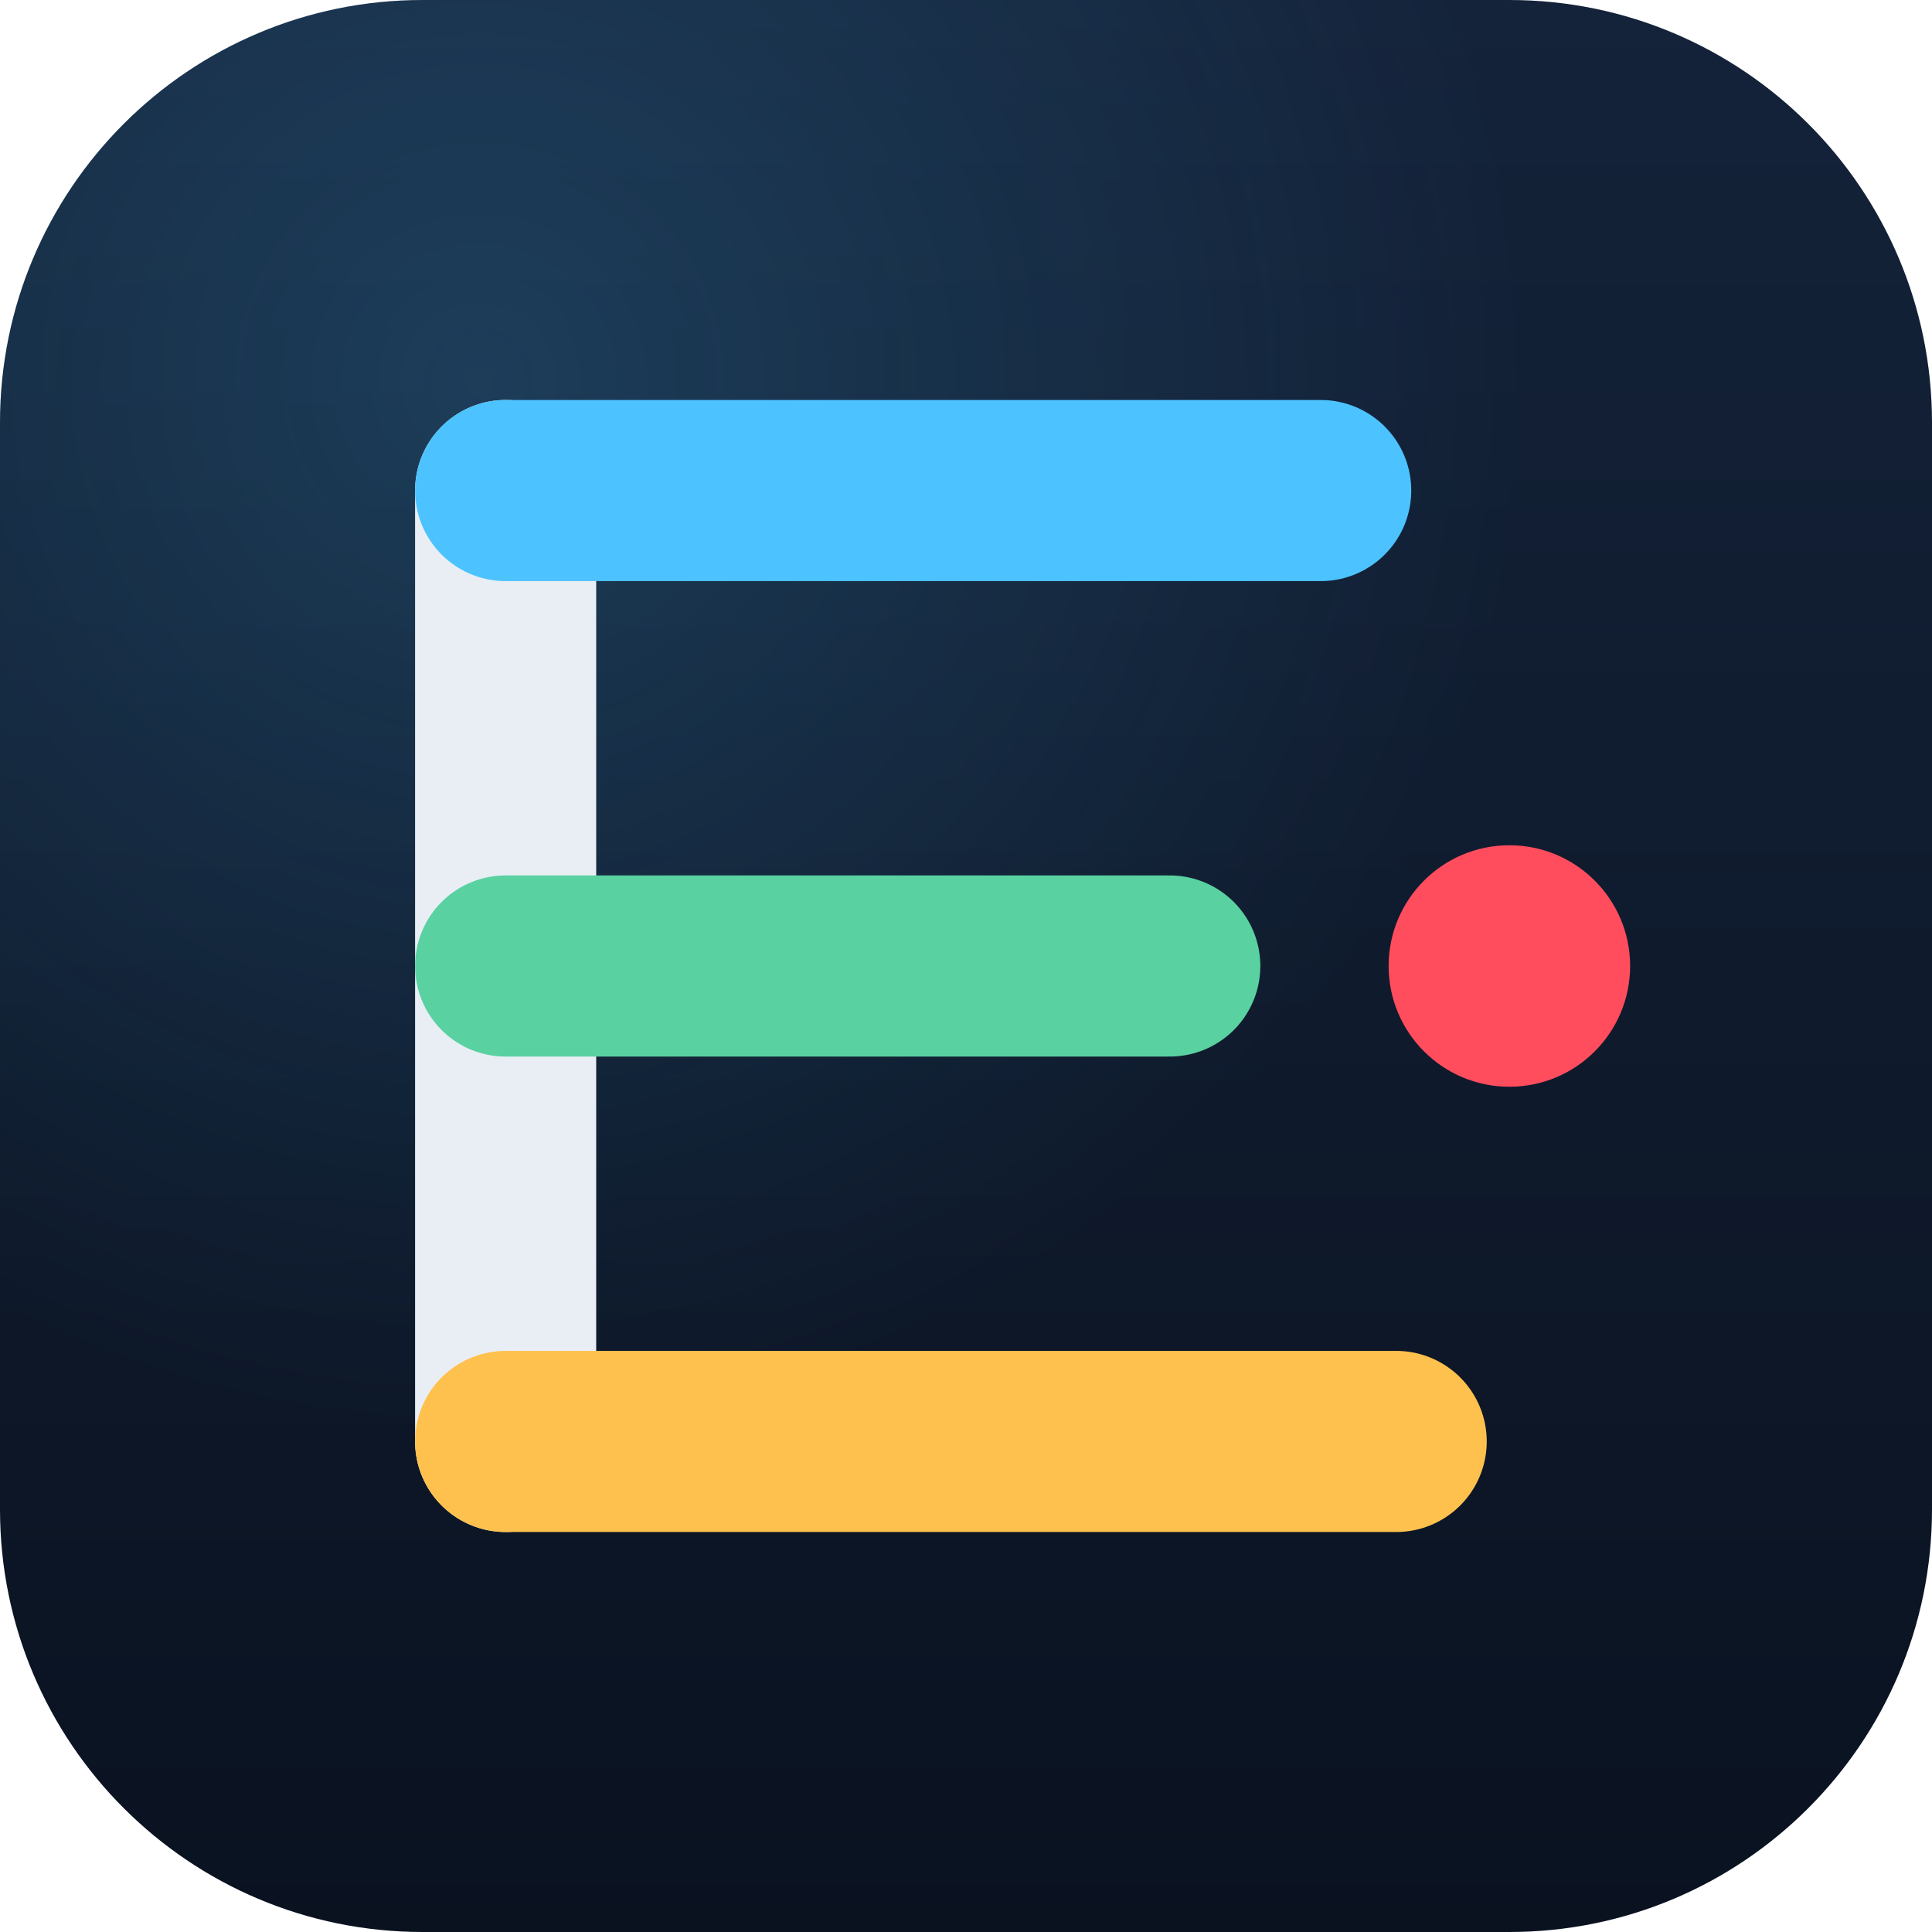
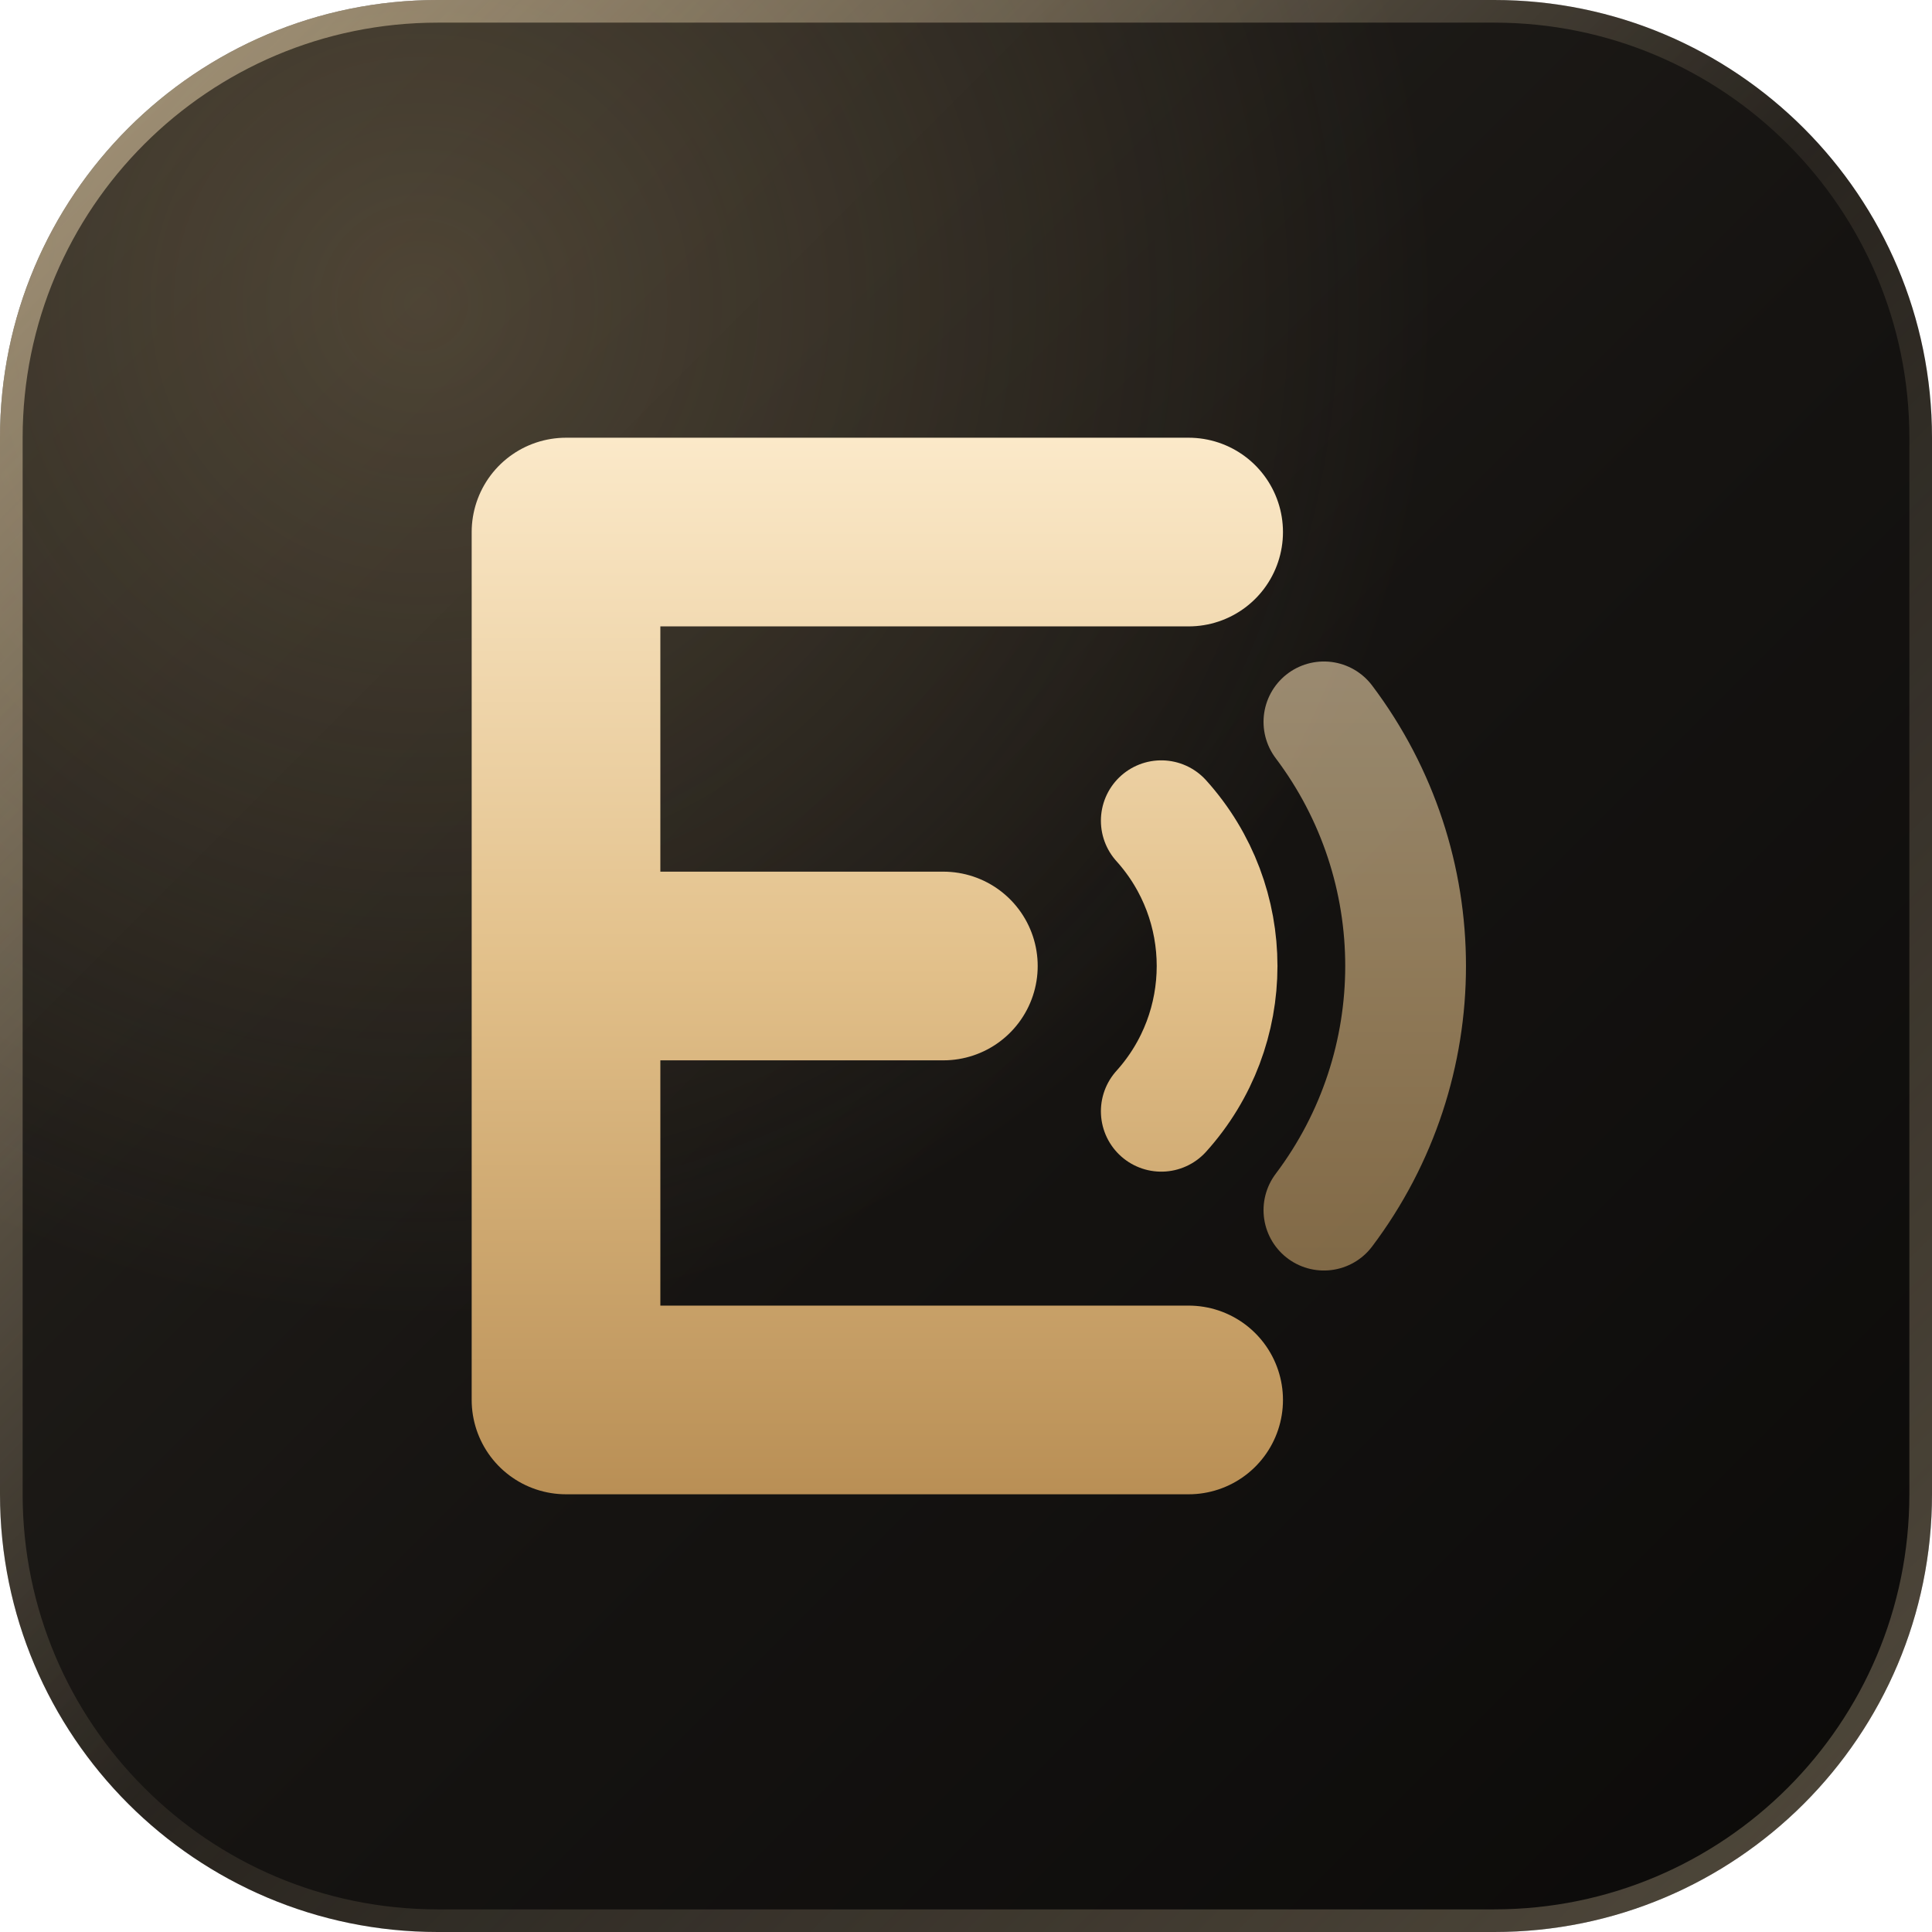
<svg xmlns="http://www.w3.org/2000/svg" width="1024" height="1024" viewBox="0 0 1024 1024">
  <defs>
-     <linearGradient id="tile" x1="0" y1="0" x2="0" y2="1">
-       <stop offset="0" stop-color="#14233a" />
-       <stop offset="1" stop-color="#0a1220" />
+     <linearGradient id="tile" x1="0" y1="0" x2="1" y2="1">
+       <stop offset="0" stop-color="#2a2620" />
+       <stop offset="0.55" stop-color="#151311" />
+       <stop offset="1" stop-color="#0b0a09" />
    </linearGradient>
-     <radialGradient id="glow" cx="0.25" cy="0.2" r="0.9">
-       <stop offset="0" stop-color="#4cc3ff" stop-opacity="0.18" />
-       <stop offset="0.6" stop-color="#4cc3ff" stop-opacity="0" />
+     <radialGradient id="glow" cx="0.22" cy="0.16" r="0.95">
+       <stop offset="0" stop-color="#e8c993" stop-opacity="0.22" />
+       <stop offset="0.55" stop-color="#e8c993" stop-opacity="0" />
    </radialGradient>
+     <linearGradient id="rim" x1="0" y1="0" x2="1" y2="1">
+       <stop offset="0" stop-color="#f3dcb4" stop-opacity="0.55" />
+       <stop offset="0.5" stop-color="#f3dcb4" stop-opacity="0.08" />
+       <stop offset="1" stop-color="#f3dcb4" stop-opacity="0.3" />
+     </linearGradient>
+     <linearGradient id="ink" x1="0" y1="232" x2="0" y2="792" gradientUnits="userSpaceOnUse">
+       <stop offset="0" stop-color="#fbe9c9" />
+       <stop offset="0.5" stop-color="#e2c08a" />
+       <stop offset="1" stop-color="#b98f55" />
+     </linearGradient>
  </defs>
-   <rect width="1024" height="1024" rx="224" fill="url(#tile)" />
-   <rect width="1024" height="1024" rx="224" fill="url(#glow)" />
-   <g stroke-width="96" stroke-linecap="round">
-     <path stroke="#e9eef5" d="M268 260 L268 764" />
-     <path stroke="#4cc3ff" d="M268 260 L700 260" />
-     <path stroke="#5ad1a0" d="M268 512 L620 512" />
-     <path stroke="#ffc14d" d="M268 764 L740 764" />
+   <rect width="1024" height="1024" rx="232" fill="url(#tile)" />
+   <rect width="1024" height="1024" rx="232" fill="url(#glow)" />
+   <rect x="6" y="6" width="1012" height="1012" rx="226" fill="none" stroke="url(#rim)" stroke-width="12" />
+   <g fill="none" stroke="url(#ink)" stroke-linecap="round">
+     <path stroke-width="100" d="M300 282 V742 M300 282 H630 M300 512 H500 M300 742 H630" />
+     <path stroke-width="64" d="M615.5 435.0 A115 115 0 0 1 615.5 589.0" />
+     <path stroke-width="64" d="M701.7 382.6 A215 215 0 0 1 701.7 641.4" stroke-opacity="0.6" />
  </g>
-   <circle cx="800" cy="512" r="64" fill="#ff4d5e" />
</svg>
